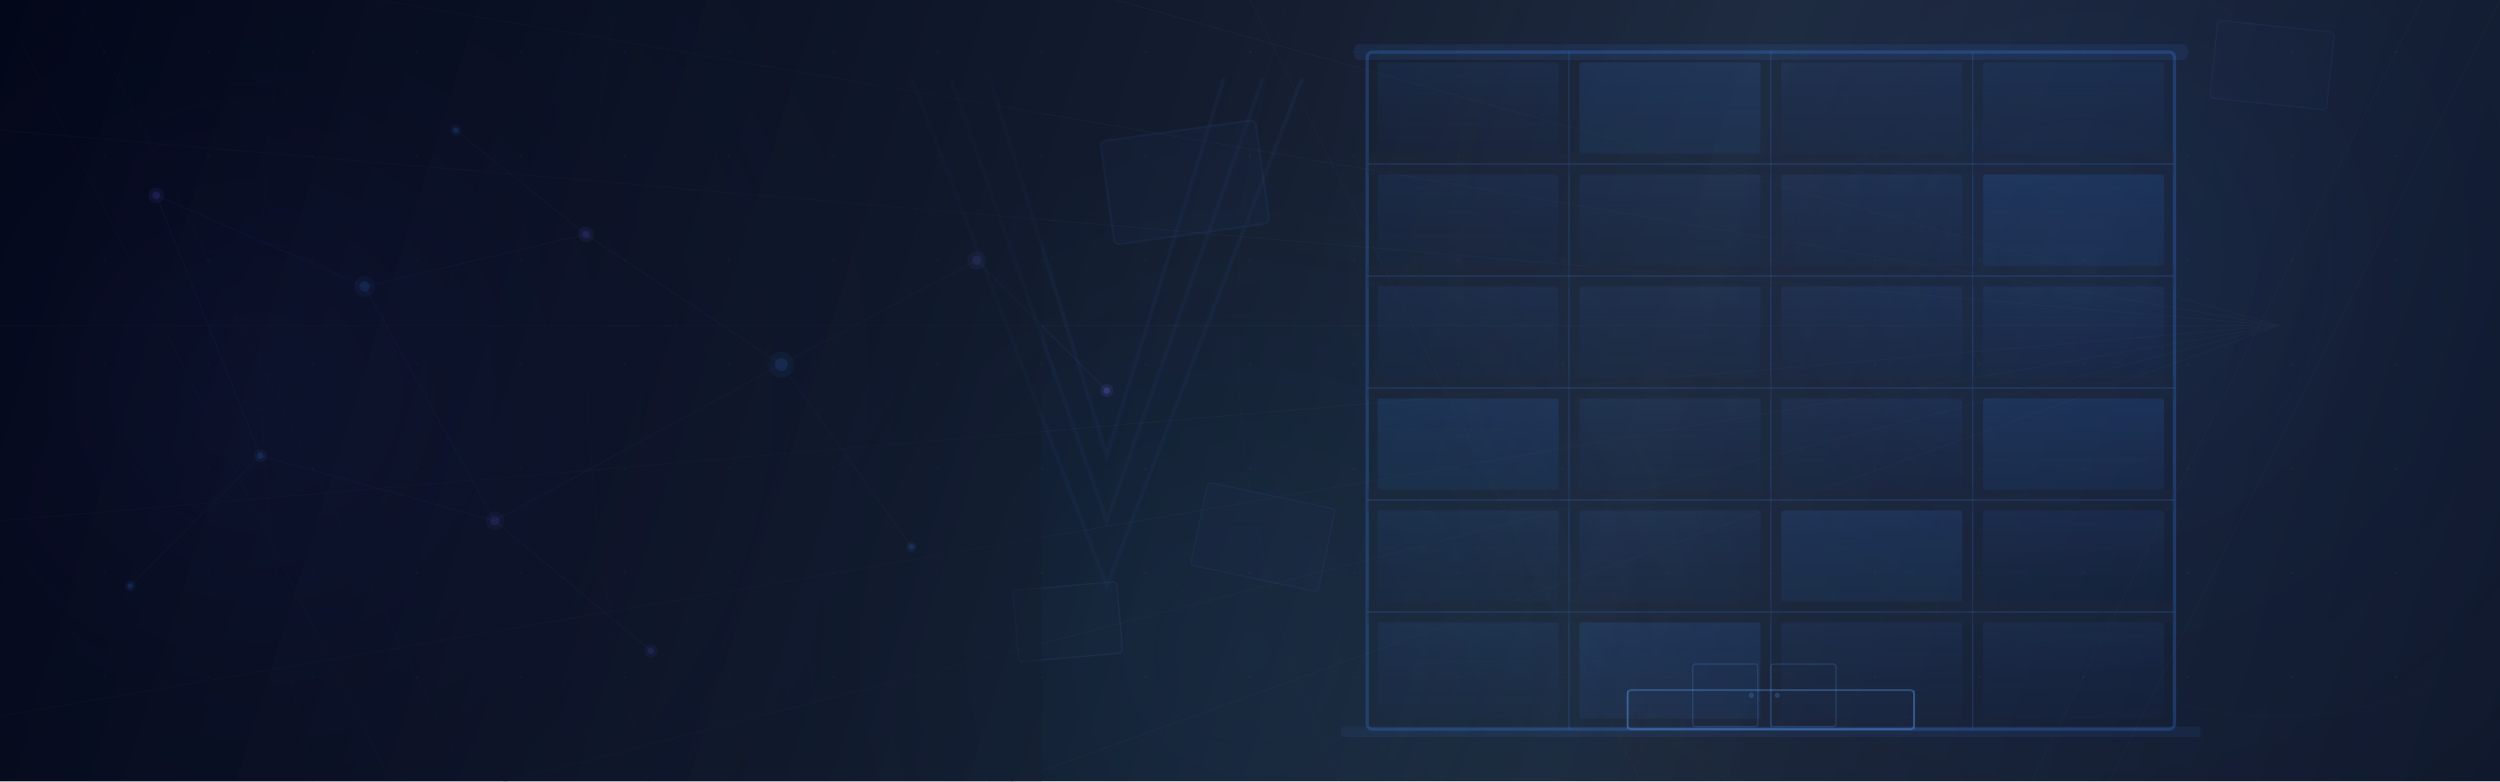
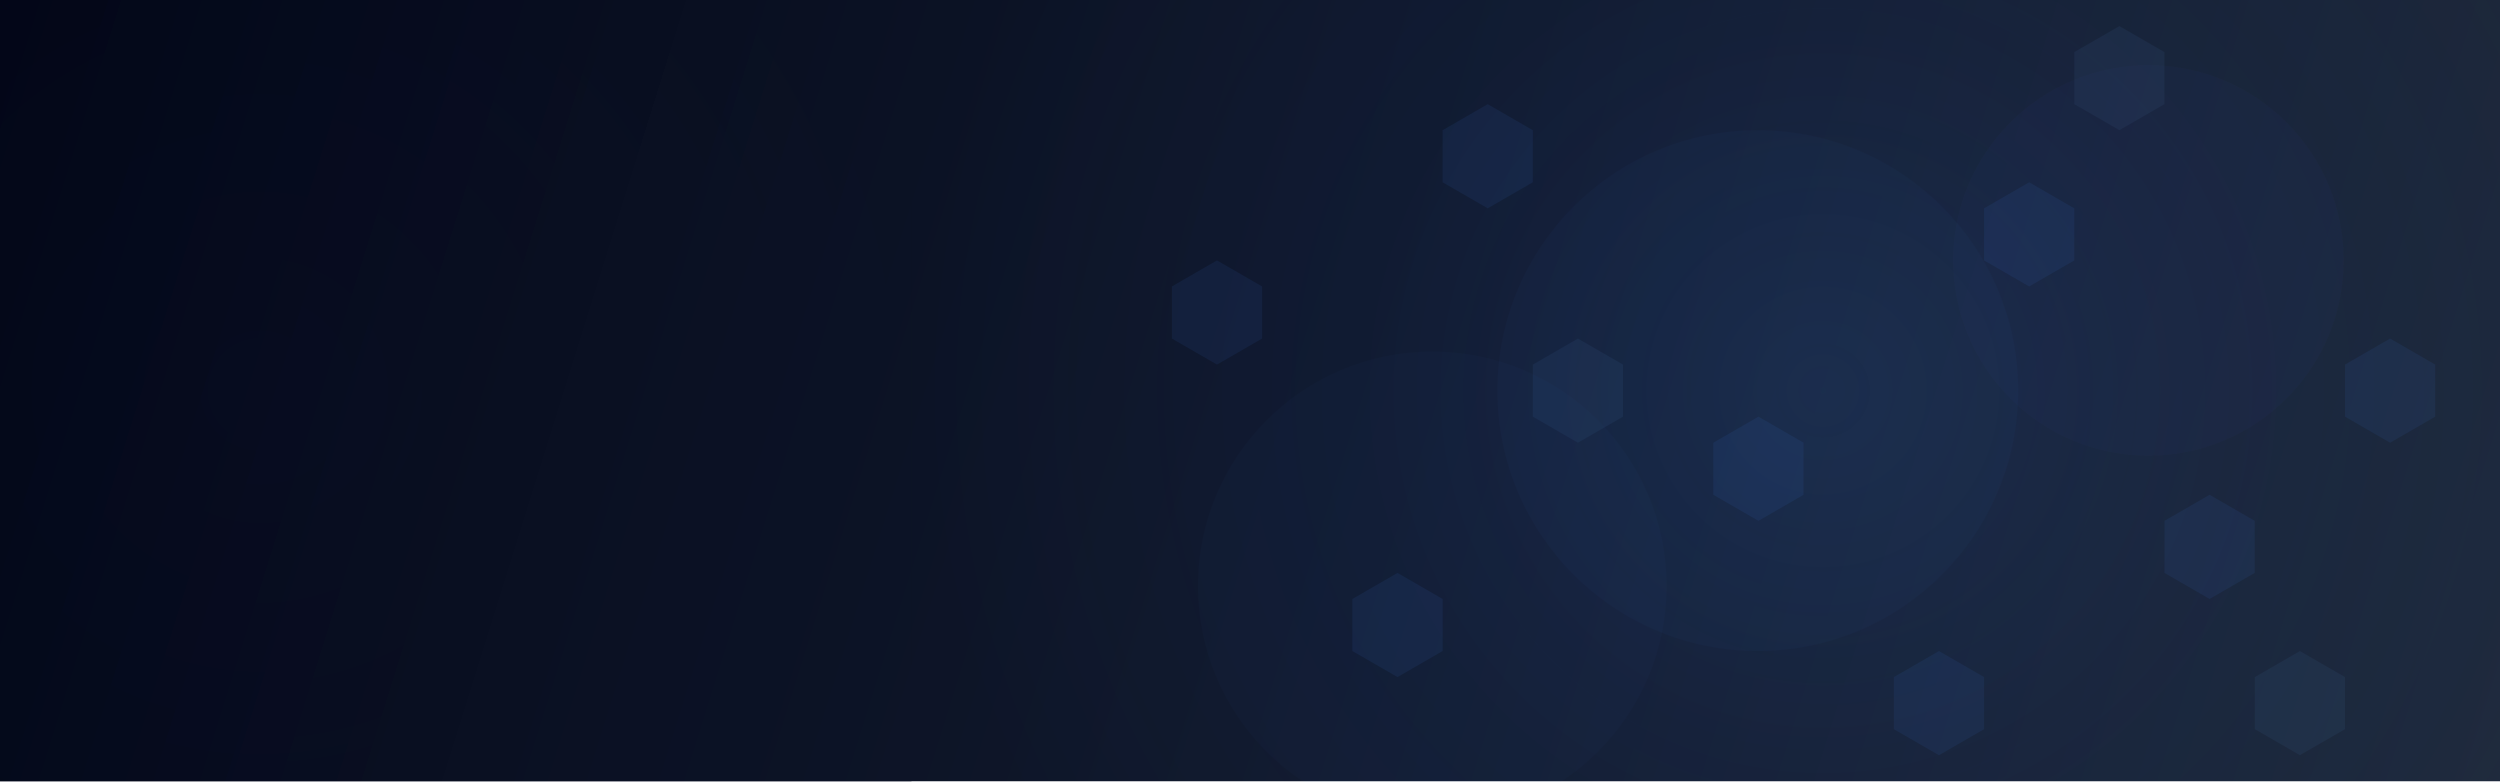
<svg xmlns="http://www.w3.org/2000/svg" viewBox="0 0 1920 600" fill="none">
  <defs>
-     <linearGradient id="bg1" x1="0" y1="0" x2="1920" y2="600" gradientUnits="userSpaceOnUse">
+     <linearGradient id="bg" x1="0" y1="0" x2="1920" y2="600" gradientUnits="userSpaceOnUse">
      <stop offset="0" stop-color="#020617" />
-       <stop offset="0.35" stop-color="#0f172a" />
-       <stop offset="0.65" stop-color="#1e293b" />
-       <stop offset="1" stop-color="#0f172a" />
+       <stop offset="0.5" stop-color="#0f172a" />
+       <stop offset="1" stop-color="#1e293b" />
    </linearGradient>
-     <radialGradient id="glow1" cx="200" cy="300" r="500" gradientUnits="userSpaceOnUse">
-       <stop offset="0" stop-color="#6366f1" stop-opacity="0.12" />
-       <stop offset="0.5" stop-color="#4f46e5" stop-opacity="0.04" />
+     <radialGradient id="gl1" cx="1400" cy="300" r="700" gradientUnits="userSpaceOnUse">
+       <stop offset="0" stop-color="#3b82f6" stop-opacity="0.12" />
+       <stop offset="0.5" stop-color="#2563eb" stop-opacity="0.04" />
+       <stop offset="1" stop-color="#3b82f6" stop-opacity="0" />
+     </radialGradient>
+     <radialGradient id="gl2" cx="200" cy="300" r="500" gradientUnits="userSpaceOnUse">
+       <stop offset="0" stop-color="#6366f1" stop-opacity="0.08" />
      <stop offset="1" stop-color="#6366f1" stop-opacity="0" />
    </radialGradient>
-     <radialGradient id="glow2" cx="1600" cy="200" r="600" gradientUnits="userSpaceOnUse">
-       <stop offset="0" stop-color="#3b82f6" stop-opacity="0.1" />
-       <stop offset="0.4" stop-color="#2563eb" stop-opacity="0.04" />
-       <stop offset="1" stop-color="#3b82f6" stop-opacity="0" />
-     </radialGradient>
-     <radialGradient id="glow3" cx="960" cy="500" r="400" gradientUnits="userSpaceOnUse">
-       <stop offset="0" stop-color="#0ea5e9" stop-opacity="0.06" />
-       <stop offset="1" stop-color="#0ea5e9" stop-opacity="0" />
-     </radialGradient>
-     <linearGradient id="glassFill" x1="0" y1="0" x2="0" y2="1">
-       <stop offset="0" stop-color="#3b82f6" stop-opacity="0.08" />
-       <stop offset="1" stop-color="#1d4ed8" stop-opacity="0.02" />
+     <linearGradient id="hexFade" x1="400" y1="0" x2="1920" y2="0" gradientUnits="userSpaceOnUse">
+       <stop offset="0" stop-color="#3b82f6" stop-opacity="0" />
+       <stop offset="0.25" stop-color="#3b82f6" stop-opacity="0.06" />
+       <stop offset="0.6" stop-color="#3b82f6" stop-opacity="0.12" />
+       <stop offset="1" stop-color="#3b82f6" stop-opacity="0.18" />
    </linearGradient>
+     <linearGradient id="hexFill" x1="400" y1="0" x2="1920" y2="0" gradientUnits="userSpaceOnUse">
+       <stop offset="0" stop-color="#3b82f6" stop-opacity="0" />
+       <stop offset="0.3" stop-color="#3b82f6" stop-opacity="0.015" />
+       <stop offset="0.7" stop-color="#3b82f6" stop-opacity="0.035" />
+       <stop offset="1" stop-color="#3b82f6" stop-opacity="0.05" />
+     </linearGradient>
+     <pattern id="hex" width="69.28" height="120" patternUnits="userSpaceOnUse">
+       <polygon points="34.64,0 69.28,20 69.28,60 34.64,80 0,60 0,20" stroke="url(#hexFade)" stroke-width="1" fill="url(#hexFill)" />
+       <polygon points="0,60 34.64,80 34.64,120 0,140 -34.64,120 -34.64,80" stroke="url(#hexFade)" stroke-width="1" fill="url(#hexFill)" />
+       <polygon points="69.28,60 103.92,80 103.92,120 69.28,140 34.64,120 34.64,80" stroke="url(#hexFade)" stroke-width="1" fill="url(#hexFill)" />
+     </pattern>
  </defs>
-   <rect width="1920" height="600" fill="url(#bg1)" />
-   <rect width="1920" height="600" fill="url(#glow1)" />
-   <rect width="1920" height="600" fill="url(#glow2)" />
-   <rect width="1920" height="600" fill="url(#glow3)" />
-   <g fill="#334155" opacity="0.3">
-     <circle cx="80" cy="40" r="0.8" />
-     <circle cx="160" cy="40" r="0.8" />
-     <circle cx="240" cy="40" r="0.8" />
-     <circle cx="320" cy="40" r="0.8" />
-     <circle cx="400" cy="40" r="0.8" />
-     <circle cx="480" cy="40" r="0.8" />
-     <circle cx="560" cy="40" r="0.8" />
-     <circle cx="640" cy="40" r="0.8" />
-     <circle cx="720" cy="40" r="0.8" />
-     <circle cx="800" cy="40" r="0.8" />
-     <circle cx="880" cy="40" r="0.8" />
-     <circle cx="960" cy="40" r="0.8" />
-     <circle cx="1040" cy="40" r="0.8" />
-     <circle cx="1120" cy="40" r="0.8" />
-     <circle cx="1200" cy="40" r="0.8" />
-     <circle cx="1280" cy="40" r="0.8" />
-     <circle cx="1360" cy="40" r="0.8" />
-     <circle cx="1440" cy="40" r="0.8" />
-     <circle cx="1520" cy="40" r="0.8" />
-     <circle cx="1600" cy="40" r="0.8" />
-     <circle cx="1680" cy="40" r="0.8" />
-     <circle cx="1760" cy="40" r="0.8" />
-     <circle cx="1840" cy="40" r="0.8" />
-     <circle cx="80" cy="120" r="0.8" />
-     <circle cx="160" cy="120" r="0.8" />
-     <circle cx="240" cy="120" r="0.8" />
-     <circle cx="320" cy="120" r="0.8" />
-     <circle cx="400" cy="120" r="0.8" />
-     <circle cx="480" cy="120" r="0.8" />
-     <circle cx="560" cy="120" r="0.8" />
-     <circle cx="640" cy="120" r="0.8" />
-     <circle cx="720" cy="120" r="0.8" />
-     <circle cx="800" cy="120" r="0.8" />
-     <circle cx="880" cy="120" r="0.8" />
-     <circle cx="960" cy="120" r="0.8" />
-     <circle cx="1040" cy="120" r="0.8" />
-     <circle cx="1120" cy="120" r="0.8" />
-     <circle cx="1200" cy="120" r="0.8" />
-     <circle cx="1280" cy="120" r="0.8" />
-     <circle cx="1360" cy="120" r="0.8" />
-     <circle cx="1440" cy="120" r="0.8" />
-     <circle cx="1520" cy="120" r="0.8" />
-     <circle cx="1600" cy="120" r="0.8" />
-     <circle cx="1680" cy="120" r="0.8" />
-     <circle cx="1760" cy="120" r="0.8" />
-     <circle cx="1840" cy="120" r="0.8" />
-     <circle cx="80" cy="200" r="0.8" />
-     <circle cx="160" cy="200" r="0.8" />
-     <circle cx="240" cy="200" r="0.8" />
-     <circle cx="320" cy="200" r="0.8" />
-     <circle cx="400" cy="200" r="0.8" />
-     <circle cx="480" cy="200" r="0.8" />
-     <circle cx="560" cy="200" r="0.8" />
-     <circle cx="640" cy="200" r="0.8" />
-     <circle cx="720" cy="200" r="0.8" />
-     <circle cx="800" cy="200" r="0.8" />
-     <circle cx="880" cy="200" r="0.8" />
-     <circle cx="960" cy="200" r="0.8" />
-     <circle cx="1040" cy="200" r="0.8" />
-     <circle cx="1120" cy="200" r="0.8" />
-     <circle cx="1200" cy="200" r="0.8" />
-     <circle cx="1280" cy="200" r="0.8" />
-     <circle cx="1360" cy="200" r="0.8" />
-     <circle cx="1440" cy="200" r="0.8" />
-     <circle cx="1520" cy="200" r="0.8" />
-     <circle cx="1600" cy="200" r="0.8" />
-     <circle cx="1680" cy="200" r="0.8" />
-     <circle cx="1760" cy="200" r="0.8" />
-     <circle cx="1840" cy="200" r="0.8" />
-     <circle cx="80" cy="280" r="0.8" />
-     <circle cx="160" cy="280" r="0.8" />
-     <circle cx="240" cy="280" r="0.8" />
-     <circle cx="320" cy="280" r="0.8" />
-     <circle cx="400" cy="280" r="0.8" />
-     <circle cx="480" cy="280" r="0.8" />
-     <circle cx="560" cy="280" r="0.8" />
-     <circle cx="640" cy="280" r="0.8" />
-     <circle cx="720" cy="280" r="0.8" />
-     <circle cx="800" cy="280" r="0.8" />
-     <circle cx="880" cy="280" r="0.8" />
-     <circle cx="960" cy="280" r="0.8" />
-     <circle cx="1040" cy="280" r="0.8" />
-     <circle cx="1120" cy="280" r="0.8" />
-     <circle cx="1200" cy="280" r="0.8" />
-     <circle cx="1280" cy="280" r="0.8" />
-     <circle cx="1360" cy="280" r="0.8" />
-     <circle cx="1440" cy="280" r="0.8" />
-     <circle cx="1520" cy="280" r="0.8" />
-     <circle cx="1600" cy="280" r="0.8" />
-     <circle cx="1680" cy="280" r="0.8" />
-     <circle cx="1760" cy="280" r="0.8" />
-     <circle cx="1840" cy="280" r="0.8" />
-     <circle cx="80" cy="360" r="0.8" />
-     <circle cx="160" cy="360" r="0.8" />
-     <circle cx="240" cy="360" r="0.8" />
-     <circle cx="320" cy="360" r="0.8" />
-     <circle cx="400" cy="360" r="0.8" />
-     <circle cx="480" cy="360" r="0.8" />
-     <circle cx="560" cy="360" r="0.8" />
-     <circle cx="640" cy="360" r="0.8" />
-     <circle cx="720" cy="360" r="0.8" />
-     <circle cx="800" cy="360" r="0.8" />
-     <circle cx="880" cy="360" r="0.8" />
-     <circle cx="960" cy="360" r="0.8" />
-     <circle cx="1040" cy="360" r="0.8" />
-     <circle cx="1120" cy="360" r="0.8" />
-     <circle cx="1200" cy="360" r="0.8" />
-     <circle cx="1280" cy="360" r="0.8" />
-     <circle cx="1360" cy="360" r="0.8" />
-     <circle cx="1440" cy="360" r="0.8" />
-     <circle cx="1520" cy="360" r="0.8" />
-     <circle cx="1600" cy="360" r="0.8" />
-     <circle cx="1680" cy="360" r="0.8" />
-     <circle cx="1760" cy="360" r="0.8" />
-     <circle cx="1840" cy="360" r="0.8" />
-     <circle cx="80" cy="440" r="0.8" />
-     <circle cx="160" cy="440" r="0.8" />
-     <circle cx="240" cy="440" r="0.8" />
-     <circle cx="320" cy="440" r="0.8" />
-     <circle cx="400" cy="440" r="0.8" />
-     <circle cx="480" cy="440" r="0.8" />
-     <circle cx="560" cy="440" r="0.8" />
-     <circle cx="640" cy="440" r="0.8" />
-     <circle cx="720" cy="440" r="0.8" />
-     <circle cx="800" cy="440" r="0.8" />
-     <circle cx="880" cy="440" r="0.8" />
-     <circle cx="960" cy="440" r="0.8" />
-     <circle cx="1040" cy="440" r="0.8" />
-     <circle cx="1120" cy="440" r="0.8" />
-     <circle cx="1200" cy="440" r="0.8" />
-     <circle cx="1280" cy="440" r="0.8" />
-     <circle cx="1360" cy="440" r="0.8" />
-     <circle cx="1440" cy="440" r="0.8" />
-     <circle cx="1520" cy="440" r="0.8" />
-     <circle cx="1600" cy="440" r="0.8" />
-     <circle cx="1680" cy="440" r="0.8" />
-     <circle cx="1760" cy="440" r="0.8" />
-     <circle cx="1840" cy="440" r="0.8" />
-     <circle cx="80" cy="520" r="0.8" />
-     <circle cx="160" cy="520" r="0.8" />
-     <circle cx="240" cy="520" r="0.8" />
-     <circle cx="320" cy="520" r="0.8" />
-     <circle cx="400" cy="520" r="0.8" />
-     <circle cx="480" cy="520" r="0.8" />
-     <circle cx="560" cy="520" r="0.8" />
-     <circle cx="640" cy="520" r="0.8" />
-     <circle cx="720" cy="520" r="0.8" />
-     <circle cx="800" cy="520" r="0.8" />
-     <circle cx="880" cy="520" r="0.8" />
-     <circle cx="960" cy="520" r="0.8" />
-     <circle cx="1040" cy="520" r="0.8" />
-     <circle cx="1120" cy="520" r="0.8" />
-     <circle cx="1200" cy="520" r="0.8" />
-     <circle cx="1280" cy="520" r="0.8" />
-     <circle cx="1360" cy="520" r="0.8" />
-     <circle cx="1440" cy="520" r="0.8" />
-     <circle cx="1520" cy="520" r="0.8" />
-     <circle cx="1600" cy="520" r="0.8" />
-     <circle cx="1680" cy="520" r="0.8" />
-     <circle cx="1760" cy="520" r="0.8" />
-     <circle cx="1840" cy="520" r="0.8" />
+   <rect width="1920" height="600" fill="url(#bg)" />
+   <rect width="1920" height="600" fill="url(#gl1)" />
+   <rect width="1920" height="600" fill="url(#gl2)" />
+   <rect x="300" y="-20" width="1640" height="640" fill="url(#hex)" />
+   <rect x="0" y="0" width="700" height="600" fill="url(#bg)" opacity="0.85" />
+   <g fill="#3b82f6" opacity="0.08">
+     <polygon points="934.64,200 969.28,220 969.28,260 934.64,280 900,260 900,220" />
+     <polygon points="1142.56,80 1177.2,100 1177.2,140 1142.56,160 1107.92,140 1107.92,100" />
+     <polygon points="1350.48,320 1385.12,340 1385.12,380 1350.48,400 1315.84,380 1315.84,340" />
+     <polygon points="1558.4,140 1593.04,160 1593.04,200 1558.4,220 1523.76,200 1523.76,160" />
+     <polygon points="1696.96,380 1731.6,400 1731.6,440 1696.96,460 1662.32,440 1662.32,400" />
+     <polygon points="1073.28,440 1107.92,460 1107.92,500 1073.28,520 1038.64,500 1038.64,460" />
+     <polygon points="1489.12,500 1523.76,520 1523.76,560 1489.12,580 1454.48,560 1454.48,520" />
+     <polygon points="1835.6,260 1870.24,280 1870.24,320 1835.6,340 1800.96,320 1800.96,280" />
  </g>
-   <g stroke="#334155" stroke-width="0.6" opacity="0.2">
-     <line x1="1750" y1="250" x2="0" y2="-50" />
-     <line x1="1750" y1="250" x2="0" y2="100" />
-     <line x1="1750" y1="250" x2="0" y2="250" />
-     <line x1="1750" y1="250" x2="0" y2="400" />
-     <line x1="1750" y1="250" x2="0" y2="550" />
-     <line x1="1750" y1="250" x2="0" y2="700" />
-     <line x1="1750" y1="250" x2="500" y2="-100" />
-     <line x1="1750" y1="250" x2="500" y2="700" />
+   <g fill="#60a5fa" opacity="0.06">
+     <polygon points="1211.84,260 1246.48,280 1246.48,320 1211.84,340 1177.2,320 1177.2,280" />
+     <polygon points="1627.68,20 1662.32,40 1662.32,80 1627.68,100 1593.04,80 1593.04,40" />
+     <polygon points="1766.32,500 1800.96,520 1800.96,560 1766.32,580 1731.68,560 1731.68,520" />
  </g>
-   <g stroke="#334155" stroke-width="0.4" opacity="0.12" fill="none">
-     <circle cx="1750" cy="250" r="300" />
-     <circle cx="1750" cy="250" r="550" />
-     <circle cx="1750" cy="250" r="800" />
-     <circle cx="1750" cy="250" r="1050" />
-     <circle cx="1750" cy="250" r="1300" />
-     <circle cx="1750" cy="250" r="1550" />
-   </g>
-   <g transform="translate(1050, 40)">
-     <rect x="0" y="0" width="620" height="520" rx="4" stroke="#3b82f6" stroke-width="2.5" fill="none" opacity="0.25" />
-     <rect x="-10" y="-6" width="640" height="12" rx="3" fill="#3b82f6" opacity="0.1" />
-     <rect x="-20" y="518" width="660" height="8" rx="2" fill="#3b82f6" opacity="0.08" />
-     <g stroke="#3b82f6" stroke-width="1.5" opacity="0.2">
-       <line x1="0" y1="86" x2="620" y2="86" />
-       <line x1="0" y1="172" x2="620" y2="172" />
-       <line x1="0" y1="258" x2="620" y2="258" />
-       <line x1="0" y1="344" x2="620" y2="344" />
-       <line x1="0" y1="430" x2="620" y2="430" />
-     </g>
-     <g stroke="#3b82f6" stroke-width="1" opacity="0.18">
-       <line x1="155" y1="0" x2="155" y2="520" />
-       <line x1="310" y1="0" x2="310" y2="520" />
-       <line x1="465" y1="0" x2="465" y2="520" />
-     </g>
-     <g fill="url(#glassFill)">
-       <rect x="8" y="8" width="139" height="70" rx="2" />
-       <rect x="163" y="8" width="139" height="70" rx="2" />
-       <rect x="318" y="8" width="139" height="70" rx="2" />
-       <rect x="473" y="8" width="139" height="70" rx="2" />
-     </g>
-     <g fill="url(#glassFill)">
-       <rect x="8" y="94" width="139" height="70" rx="2" />
-       <rect x="163" y="94" width="139" height="70" rx="2" />
-       <rect x="318" y="94" width="139" height="70" rx="2" />
-       <rect x="473" y="94" width="139" height="70" rx="2" />
-     </g>
-     <g fill="url(#glassFill)">
-       <rect x="8" y="180" width="139" height="70" rx="2" />
-       <rect x="163" y="180" width="139" height="70" rx="2" />
-       <rect x="318" y="180" width="139" height="70" rx="2" />
-       <rect x="473" y="180" width="139" height="70" rx="2" />
-     </g>
-     <g fill="url(#glassFill)">
-       <rect x="8" y="266" width="139" height="70" rx="2" />
-       <rect x="163" y="266" width="139" height="70" rx="2" />
-       <rect x="318" y="266" width="139" height="70" rx="2" />
-       <rect x="473" y="266" width="139" height="70" rx="2" />
-     </g>
-     <g fill="url(#glassFill)">
-       <rect x="8" y="352" width="139" height="70" rx="2" />
-       <rect x="163" y="352" width="139" height="70" rx="2" />
-       <rect x="318" y="352" width="139" height="70" rx="2" />
-       <rect x="473" y="352" width="139" height="70" rx="2" />
-     </g>
-     <g fill="url(#glassFill)">
-       <rect x="8" y="438" width="139" height="74" rx="2" />
-       <rect x="163" y="438" width="139" height="74" rx="2" />
-       <rect x="318" y="438" width="139" height="74" rx="2" />
-       <rect x="473" y="438" width="139" height="74" rx="2" />
-     </g>
-     <g fill="#3b82f6" opacity="0.06">
-       <rect x="163" y="8" width="139" height="70" rx="2" />
-       <rect x="473" y="94" width="139" height="70" rx="2" />
-       <rect x="8" y="266" width="139" height="70" rx="2" />
-       <rect x="318" y="352" width="139" height="70" rx="2" />
-       <rect x="163" y="438" width="139" height="74" rx="2" />
-       <rect x="473" y="266" width="139" height="70" rx="2" />
-     </g>
-     <g fill="#1e293b" opacity="0.3">
-       <rect x="0" y="78" width="620" height="16" rx="1" />
-       <rect x="0" y="164" width="620" height="16" rx="1" />
-       <rect x="0" y="250" width="620" height="16" rx="1" />
-       <rect x="0" y="336" width="620" height="16" rx="1" />
-       <rect x="0" y="422" width="620" height="16" rx="1" />
-     </g>
-     <rect x="200" y="490" width="220" height="30" rx="3" stroke="#60a5fa" stroke-width="1.5" fill="#3b82f6" fill-opacity="0.05" opacity="0.3" />
-     <line x1="200" y1="520" x2="200" y2="490" stroke="#60a5fa" stroke-width="1" opacity="0.2" />
-     <line x1="420" y1="520" x2="420" y2="490" stroke="#60a5fa" stroke-width="1" opacity="0.2" />
-     <rect x="250" y="470" width="50" height="48" rx="2" stroke="#60a5fa" stroke-width="1" fill="none" opacity="0.18" />
-     <rect x="310" y="470" width="50" height="48" rx="2" stroke="#60a5fa" stroke-width="1" fill="none" opacity="0.18" />
-     <circle cx="295" cy="494" r="2" fill="#60a5fa" opacity="0.2" />
-     <circle cx="315" cy="494" r="2" fill="#60a5fa" opacity="0.2" />
-   </g>
-   <g opacity="0.08">
-     <rect x="850" y="100" width="120" height="80" rx="4" stroke="#3b82f6" stroke-width="1.5" fill="#3b82f6" fill-opacity="0.3" transform="rotate(-8 910 140)" />
-     <rect x="920" y="380" width="100" height="65" rx="3" stroke="#3b82f6" stroke-width="1" fill="#3b82f6" fill-opacity="0.2" transform="rotate(12 970 412)" />
-     <rect x="780" y="450" width="80" height="55" rx="3" stroke="#60a5fa" stroke-width="1" fill="#60a5fa" fill-opacity="0.15" transform="rotate(-5 820 477)" />
-     <rect x="1700" y="20" width="90" height="60" rx="3" stroke="#3b82f6" stroke-width="1" fill="#3b82f6" fill-opacity="0.2" transform="rotate(6 1745 50)" />
-   </g>
-   <g stroke="#6366f1" stroke-width="0.8" opacity="0.1">
-     <line x1="120" y1="150" x2="280" y2="220" />
-     <line x1="280" y1="220" x2="450" y2="180" />
-     <line x1="450" y1="180" x2="600" y2="280" />
-     <line x1="600" y1="280" x2="750" y2="200" />
-     <line x1="120" y1="150" x2="200" y2="350" />
-     <line x1="200" y1="350" x2="380" y2="400" />
-     <line x1="380" y1="400" x2="600" y2="280" />
-     <line x1="280" y1="220" x2="380" y2="400" />
-     <line x1="450" y1="180" x2="350" y2="100" />
-     <line x1="750" y1="200" x2="850" y2="300" />
-     <line x1="200" y1="350" x2="100" y2="450" />
-     <line x1="380" y1="400" x2="500" y2="500" />
-     <line x1="600" y1="280" x2="700" y2="420" />
-   </g>
-   <g>
-     <circle cx="120" cy="150" r="6" fill="#6366f1" opacity="0.15" />
-     <circle cx="120" cy="150" r="3" fill="#6366f1" opacity="0.3" />
-     <circle cx="280" cy="220" r="8" fill="#3b82f6" opacity="0.12" />
-     <circle cx="280" cy="220" r="4" fill="#3b82f6" opacity="0.25" />
-     <circle cx="450" cy="180" r="6" fill="#6366f1" opacity="0.15" />
-     <circle cx="450" cy="180" r="3" fill="#6366f1" opacity="0.3" />
-     <circle cx="600" cy="280" r="10" fill="#3b82f6" opacity="0.1" />
-     <circle cx="600" cy="280" r="5" fill="#3b82f6" opacity="0.25" />
-     <circle cx="750" cy="200" r="7" fill="#6366f1" opacity="0.12" />
-     <circle cx="750" cy="200" r="3.5" fill="#6366f1" opacity="0.25" />
-     <circle cx="200" cy="350" r="5" fill="#3b82f6" opacity="0.15" />
-     <circle cx="200" cy="350" r="2.5" fill="#3b82f6" opacity="0.3" />
-     <circle cx="380" cy="400" r="7" fill="#6366f1" opacity="0.12" />
-     <circle cx="380" cy="400" r="3.5" fill="#6366f1" opacity="0.25" />
-     <circle cx="350" cy="100" r="4" fill="#3b82f6" opacity="0.15" />
-     <circle cx="350" cy="100" r="2" fill="#3b82f6" opacity="0.3" />
-     <circle cx="850" cy="300" r="5" fill="#6366f1" opacity="0.12" />
-     <circle cx="850" cy="300" r="2.5" fill="#6366f1" opacity="0.25" />
-     <circle cx="100" cy="450" r="4" fill="#3b82f6" opacity="0.15" />
-     <circle cx="100" cy="450" r="2" fill="#3b82f6" opacity="0.3" />
-     <circle cx="500" cy="500" r="5" fill="#6366f1" opacity="0.12" />
-     <circle cx="500" cy="500" r="2.5" fill="#6366f1" opacity="0.25" />
-     <circle cx="700" cy="420" r="4" fill="#3b82f6" opacity="0.15" />
-     <circle cx="700" cy="420" r="2" fill="#3b82f6" opacity="0.3" />
-   </g>
-   <g stroke="#3b82f6" fill="none" opacity="0.05" stroke-width="3">
-     <path d="M 700 60 L 850 450 L 1000 60" />
-     <path d="M 730 60 L 850 400 L 970 60" />
-     <path d="M 760 60 L 850 350 L 940 60" />
-   </g>
-   <g stroke="#475569" stroke-width="0.5" opacity="0.1">
-     <line x1="0" y1="0" x2="300" y2="600" />
-     <line x1="60" y1="0" x2="360" y2="600" />
-     <line x1="1920" y1="0" x2="1620" y2="600" />
-     <line x1="1860" y1="0" x2="1560" y2="600" />
-     <line x1="960" y1="0" x2="1260" y2="600" />
-   </g>
-   <rect width="800" height="600" fill="url(#bg1)" opacity="0.5" />
+   <circle cx="1350" cy="300" r="200" fill="#3b82f6" opacity="0.03" />
+   <circle cx="1650" cy="200" r="150" fill="#6366f1" opacity="0.025" />
+   <circle cx="1100" cy="450" r="180" fill="#3b82f6" opacity="0.02" />
</svg>
